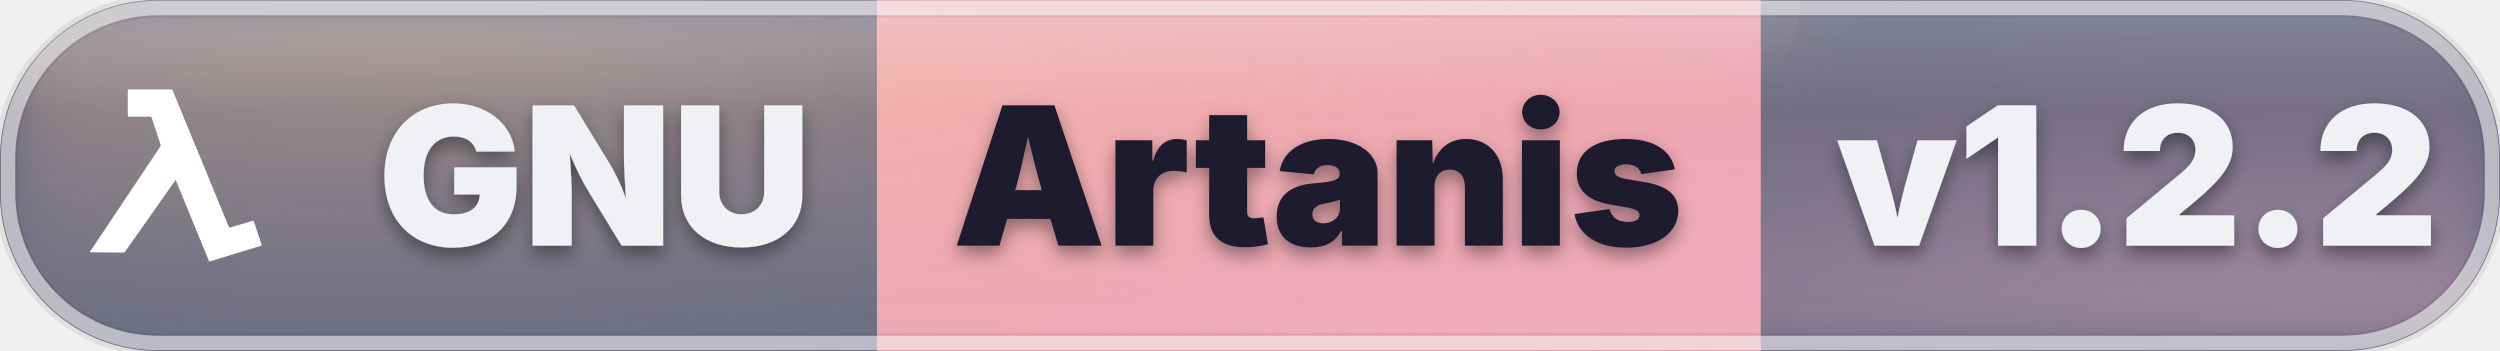
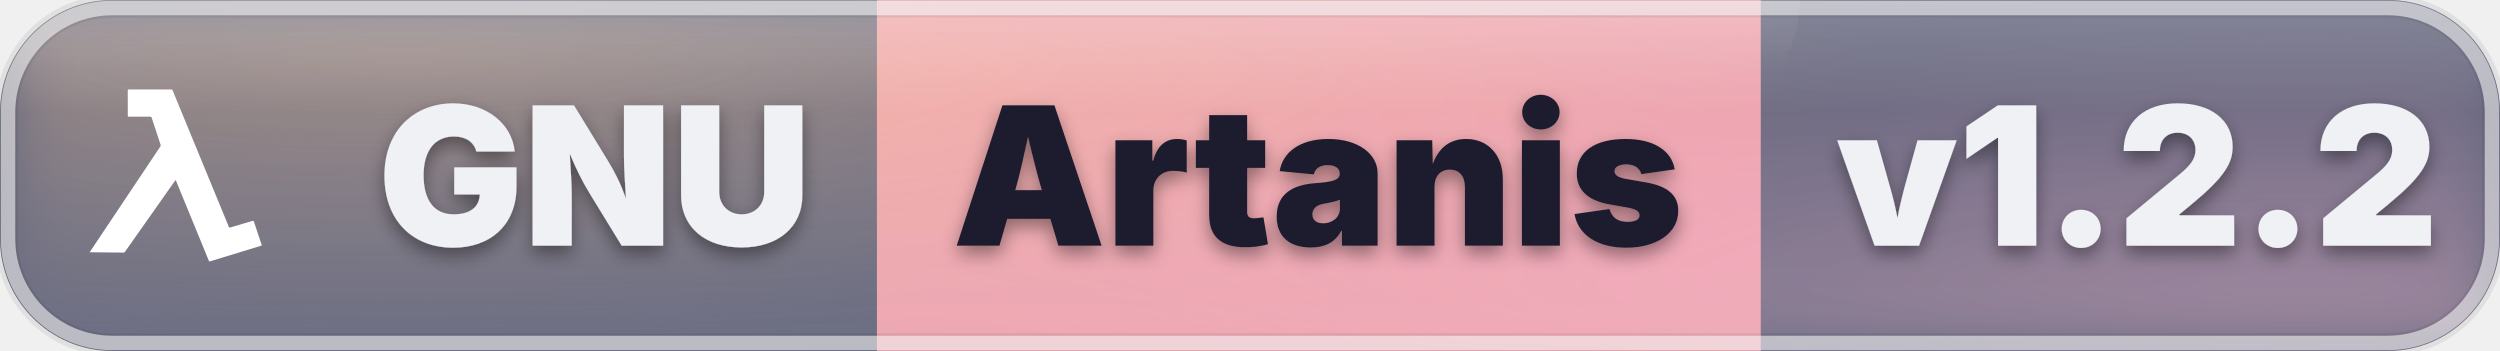
<svg xmlns="http://www.w3.org/2000/svg" id="gnu-artanis-122" width="155.57" height="21.84" viewBox="0 0 155.57 21.84">
  <defs>
    <clipPath id="ggg-gnu-artanis-122-clip">
-       <rect x="0" y="0" width="155.57" height="21.84" rx="9.83" ry="9.83" />
+       <rect x="0" y="0" width="155.57" height="21.84" rx="6.99" ry="6.99" />
    </clipPath>
    <radialGradient id="ggg-gnu-artanis-122-warm" cx="50%" cy="50%" r="50%">
      <stop offset="0%" stop-color="#ffcf9e" stop-opacity="0.45" />
      <stop offset="100%" stop-color="#ffcf9e" stop-opacity="0" />
    </radialGradient>
    <radialGradient id="ggg-gnu-artanis-122-cool" cx="50%" cy="50%" r="50%">
      <stop offset="0%" stop-color="#ffb3cf" stop-opacity="0.4" />
      <stop offset="100%" stop-color="#ffb3cf" stop-opacity="0" />
    </radialGradient>
    <linearGradient id="ggg-gnu-artanis-122-frost" x1="0%" y1="0%" x2="0%" y2="100%">
      <stop offset="0%" stop-color="#ffffff" stop-opacity="0.24" />
      <stop offset="32%" stop-color="#ffffff" stop-opacity="0.04" />
      <stop offset="100%" stop-color="#ffffff" stop-opacity="0.09" />
    </linearGradient>
    <linearGradient id="ggg-gnu-artanis-122-sheen" x1="0%" y1="0%" x2="0%" y2="100%">
      <stop offset="0%" stop-color="#ffffff" stop-opacity="0.42" />
      <stop offset="60%" stop-color="#ffffff" stop-opacity="0" />
    </linearGradient>
    <filter id="ggg-gnu-artanis-122-soften" x="-40%" y="-40%" width="180%" height="180%">
      <feGaussianBlur in="SourceGraphic" stdDeviation="2.2" />
    </filter>
    <filter id="ggg-gnu-artanis-122-text-shadow" x="-50%" y="-50%" width="200%" height="200%">
      <feGaussianBlur in="SourceAlpha" stdDeviation="0.55" />
      <feOffset dx="0" dy="0.5" result="offset" />
      <feFlood flood-color="#000000" flood-opacity="0.4" />
      <feComposite in2="offset" operator="in" />
      <feMerge>
        <feMergeNode />
        <feMergeNode in="SourceGraphic" />
      </feMerge>
    </filter>
  </defs>
  <g shape-rendering="geometricPrecision">
-     <rect x="0" width="54.57" height="21.84" fill="#5c5f77" rx="9.83" ry="9.83" />
-     <rect x="54.57" width="55" height="21.84" fill="#eba0ac" rx="9.83" ry="9.83" />
-     <rect x="109.57" width="46" height="21.84" fill="#5c5f77" rx="9.83" ry="9.83" />
+     <rect x="0" width="54.57" height="21.84" fill="#5c5f77" rx="6.99" ry="6.99" />
+     <rect x="54.57" width="55" height="21.84" fill="#eba0ac" rx="6.99" ry="6.99" />
+     <rect x="109.57" width="46" height="21.84" fill="#5c5f77" rx="6.99" ry="6.99" />
    <rect x="51.29" width="6.55" height="21.84" fill="#5c5f77" rx="0" ry="0" />
    <rect x="54.57" width="6.55" height="21.84" fill="#eba0ac" rx="0" ry="0" />
    <rect x="106.29" width="6.55" height="21.84" fill="#eba0ac" rx="0" ry="0" />
    <rect x="109.57" width="6.55" height="21.84" fill="#5c5f77" rx="0" ry="0" />
  </g>
  <g clip-path="url(#ggg-gnu-artanis-122-clip)">
-     <rect x="44.74" y="0" width="9.83" height="21.84" fill="#5c5f77" />
-     <rect x="54.57" y="0" width="9.83" height="21.84" fill="#eba0ac" />
-     <rect x="99.74" y="0" width="9.83" height="21.84" fill="#eba0ac" />
-     <rect x="109.57" y="0" width="9.83" height="21.84" fill="#5c5f77" />
+     <rect x="47.58" y="0" width="6.99" height="21.84" fill="#5c5f77" />
+     <rect x="54.57" y="0" width="6.99" height="21.84" fill="#eba0ac" />
+     <rect x="102.58" y="0" width="6.99" height="21.84" fill="#eba0ac" />
+     <rect x="109.57" y="0" width="6.99" height="21.84" fill="#5c5f77" />
    <g filter="url(#ggg-gnu-artanis-122-soften)">
      <ellipse cx="24.89" cy="0" rx="93.34" ry="21.84" fill="url(#ggg-gnu-artanis-122-warm)" />
      <ellipse cx="143.12" cy="21.84" rx="85.56" ry="21.84" fill="url(#ggg-gnu-artanis-122-cool)" />
    </g>
    <rect x="0" y="0" width="155.57" height="21.84" rx="3.82" ry="3.82" fill="url(#ggg-gnu-artanis-122-frost)" />
    <ellipse cx="46.67" cy="0" rx="65.34" ry="21.84" fill="url(#ggg-gnu-artanis-122-sheen)" />
  </g>
-   <rect x="0.4" y="0.4" width="154.77" height="21.04" rx="9.43" ry="9.43" fill="none" stroke="#000000" stroke-opacity="0.07" stroke-width="1.4" />
-   <rect x="0.5" y="0.5" width="154.57" height="20.84" rx="9.33" ry="9.33" fill="none" stroke="#ffffff" stroke-opacity="0.55" stroke-width="0.9" />
+   <rect x="0.4" y="0.4" width="154.77" height="21.04" rx="6.59" ry="6.59" fill="none" stroke="#000000" stroke-opacity="0.07" stroke-width="1.4" />
+   <rect x="0.5" y="0.5" width="154.57" height="20.84" rx="6.49" ry="6.49" fill="none" stroke="#ffffff" stroke-opacity="0.55" stroke-width="0.9" />
  <g text-anchor="middle" shape-rendering="geometricPrecision" filter="url(#ggg-gnu-artanis-122-text-shadow)">
    <text fill="#eff1f5" font-size="12.01" font-family="-apple-system, 'SF Pro Text', 'Helvetica Neue', system-ui, sans-serif" style="font-weight: 900" x="37.0" y="15.29">GNU</text>
    <text fill="#1e1e2e" font-size="12.01" font-family="-apple-system, 'SF Pro Text', 'Helvetica Neue', system-ui, sans-serif" style="font-weight: 900" x="82.0" y="15.29">Artanis</text>
    <text fill="#eff1f5" font-size="12.01" font-family="-apple-system, 'SF Pro Text', 'Helvetica Neue', system-ui, sans-serif" style="font-weight: 900" x="133.0" y="15.29">v1.2.2</text>
  </g>
  <g shape-rendering="geometricPrecision">
    <svg width="15.29" height="15.29" viewBox="-1.02 -1.99 18 20" x="3.28" y="3.28" fill="none">
      <path fill-rule="nonzero" fill="#ffffff" d="M7.983 8.37c-.053.073-.098.133-.141.194L5.775 11.5c-.64.91-1.282 1.82-1.924 2.73a.128.128 0 01-.092.051c-.906-.007-1.813-.017-2.719-.028-.01 0-.02-.003-.04-.006a.455.455 0 01.025-.053 13977.496 13977.496 0 015.446-8.146c.092-.138.188-.273.275-.413a.165.165 0 00.018-.124c-.167-.515-.338-1.03-.508-1.543-.073-.22-.15-.44-.218-.66-.022-.072-.059-.094-.134-.093-.57.002-1.136.001-1.704.001-.108 0-.108 0-.108-.103 0-.674 0-1.347-.002-2.021 0-.075.026-.092.099-.092 1.143.002 2.286.002 3.43 0a.113.113 0 01.076.017.107.107 0 01.045.061 18266.184 18266.184 0 003.92 9.51c.218.53.438 1.059.654 1.59.026.064.053.076.12.056.6-.178 1.2-.352 1.8-.531.075-.023.102-.008.126.064.204.62.412 1.239.62 1.858l.02.073c-.043.015-.083.032-.124.043l-4.085 1.25c-.065.02-.085 0-.106-.054l-1.25-3.048-1.226-2.984-.183-.449c-.01-.026-.023-.048-.043-.087z" clip-rule="nonzero" />
    </svg>
  </g>
</svg>
